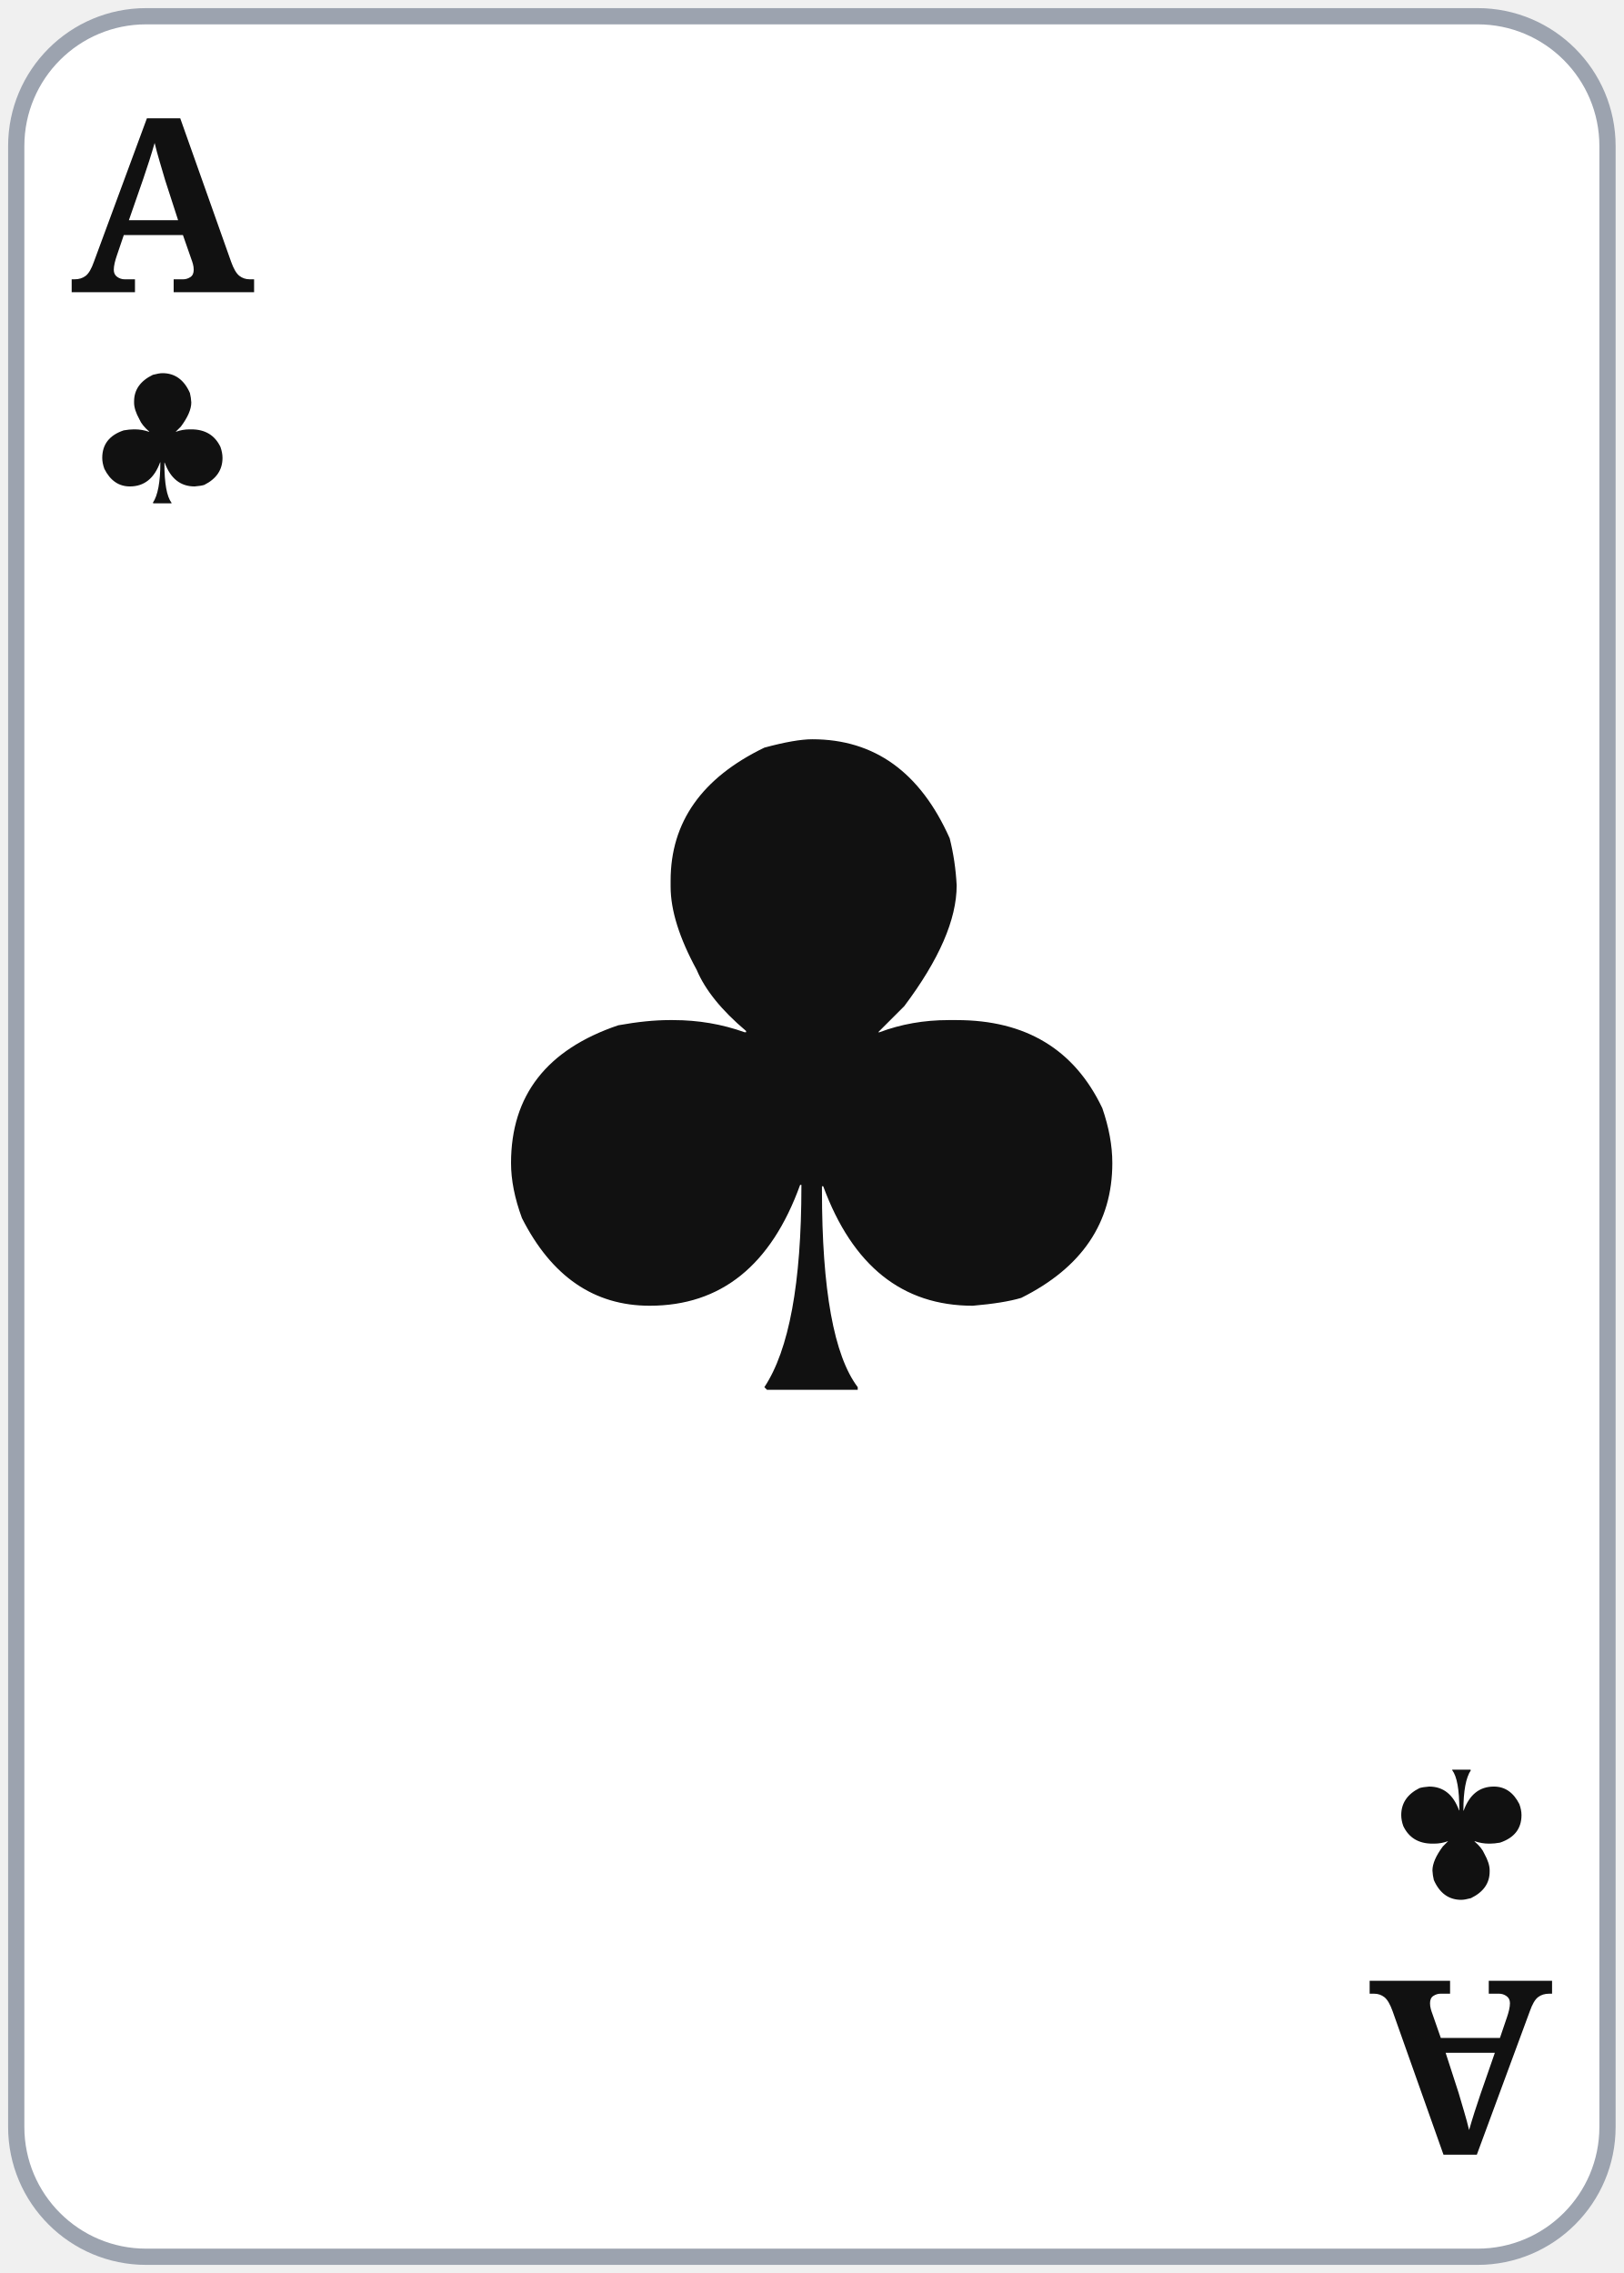
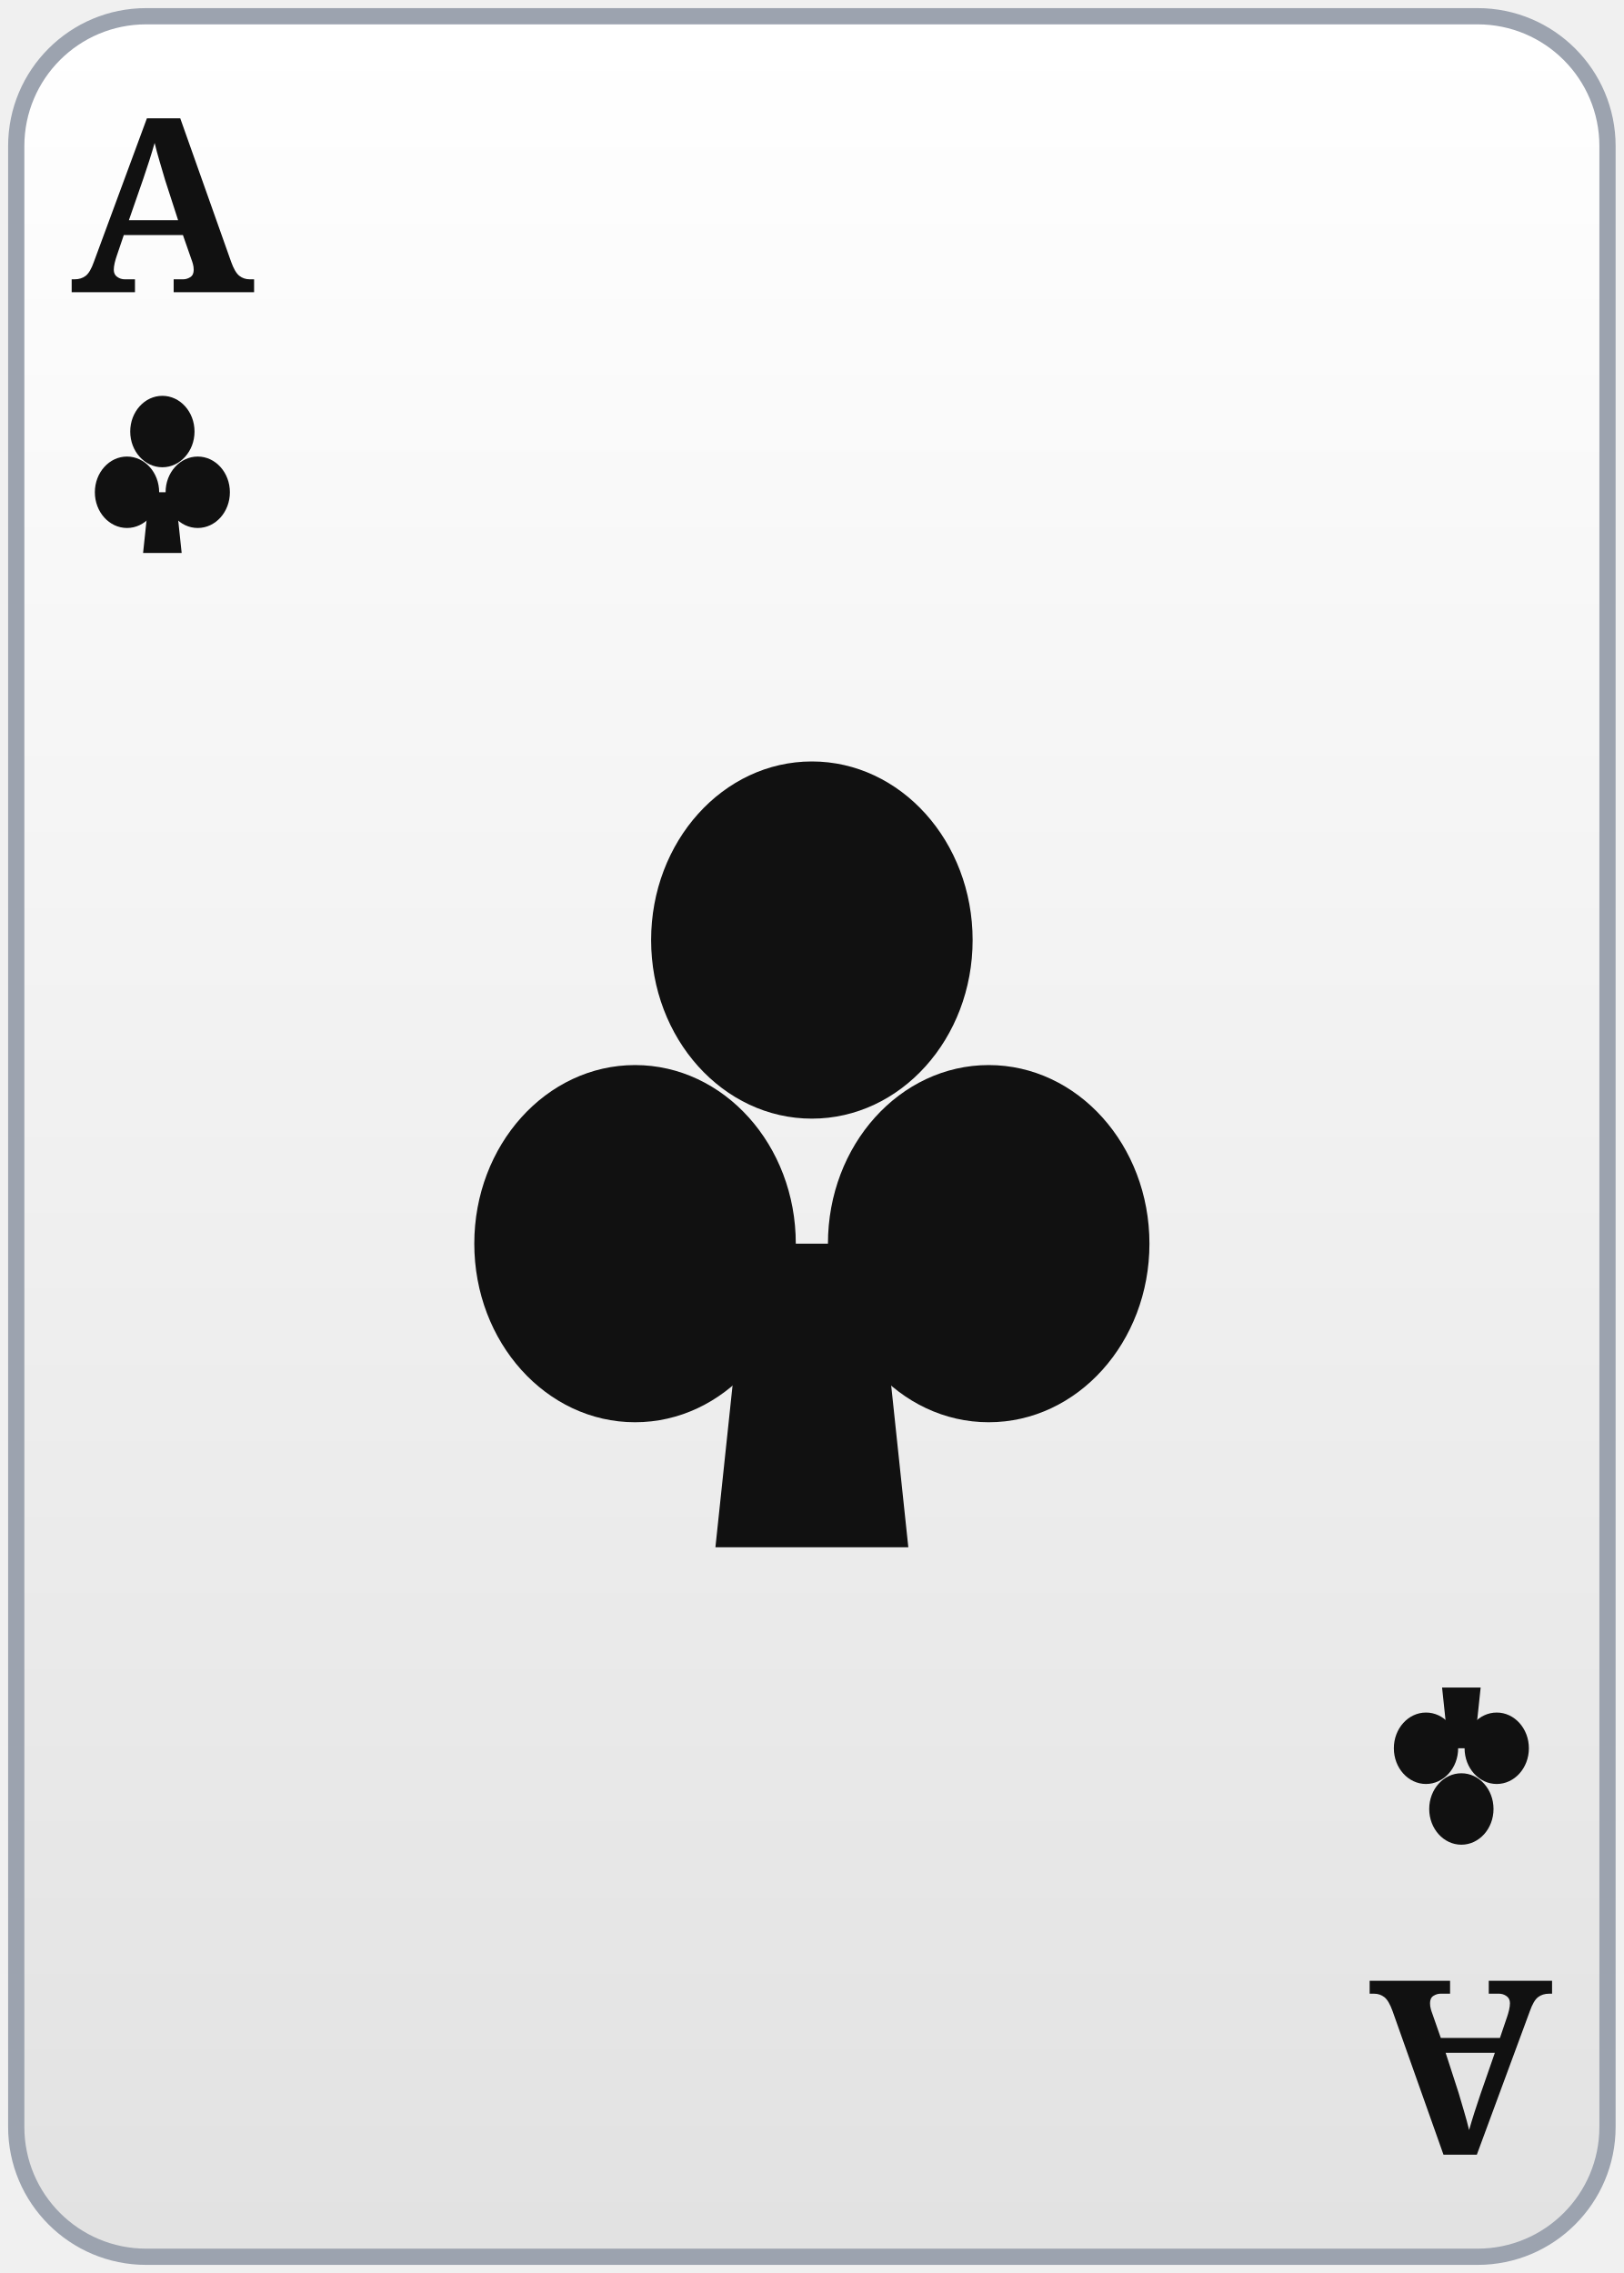
<svg xmlns="http://www.w3.org/2000/svg" viewBox="0 0 200 280" width="200" height="280" role="img" aria-label="A♣">
-   <rect x="2" y="2" width="196" height="276" rx="16" fill="#ffffff" stroke="#9ca3af" stroke-width="2" />
+   <defs>
+     <linearGradient id="bg" x1="0" y1="0" x2="0" y2="1">
+       <stop offset="0%" stop-color="#ffffff" />
+       <stop offset="100%" stop-color="#e2e2e2" />
+     </linearGradient>
+   </defs>
+   <rect x="2" y="2" width="196" height="276" rx="16" fill="url(#bg)" stroke="#9ca3af" stroke-width="2" />
  <text x="20" y="36" font-family="Georgia,serif" font-size="30" font-weight="bold" fill="#111111" text-anchor="middle">A</text>
-   <text x="20" y="62" font-family="Georgia,serif" font-size="22" fill="#111111" text-anchor="middle">♣</text>
+   <g transform="translate(20,58) rotate(0) scale(0.198,0.220) translate(-50,-50)">
+     <circle cx="50" cy="28" r="20" fill="#111111" />
+     <circle cx="28" cy="62" r="20" fill="#111111" />
+     <circle cx="72" cy="62" r="20" fill="#111111" />
+     <path d="M42,62 L58,62 L62,96 L38,96 Z" fill="#111111" />
+   </g>
  <g transform="rotate(180 180 244)">
    <text x="180" y="244" font-family="Georgia,serif" font-size="30" font-weight="bold" fill="#111111" text-anchor="middle">A</text>
-     <text x="180" y="270" font-family="Georgia,serif" font-size="22" fill="#111111" text-anchor="middle">♣</text>
+     <g transform="translate(180,270) rotate(0) scale(0.198,0.220) translate(-50,-50)">
+       <circle cx="50" cy="28" r="20" fill="#111111" />
+       <circle cx="28" cy="62" r="20" fill="#111111" />
+       <circle cx="72" cy="62" r="20" fill="#111111" />
+       <path d="M42,62 L58,62 L62,96 L38,96 Z" fill="#111111" />
+     </g>
  </g>
-   <text x="100" y="140" font-family="Georgia,serif" font-size="110" fill="#111111" text-anchor="middle" dominant-baseline="middle">♣</text>
+   <g transform="translate(100,140) rotate(0) scale(0.990,1.100) translate(-50,-50)">
+     <circle cx="50" cy="28" r="20" fill="#111111" />
+     <circle cx="28" cy="62" r="20" fill="#111111" />
+     <circle cx="72" cy="62" r="20" fill="#111111" />
+     <path d="M42,62 L58,62 L62,96 L38,96 Z" fill="#111111" />
+   </g>
</svg>
